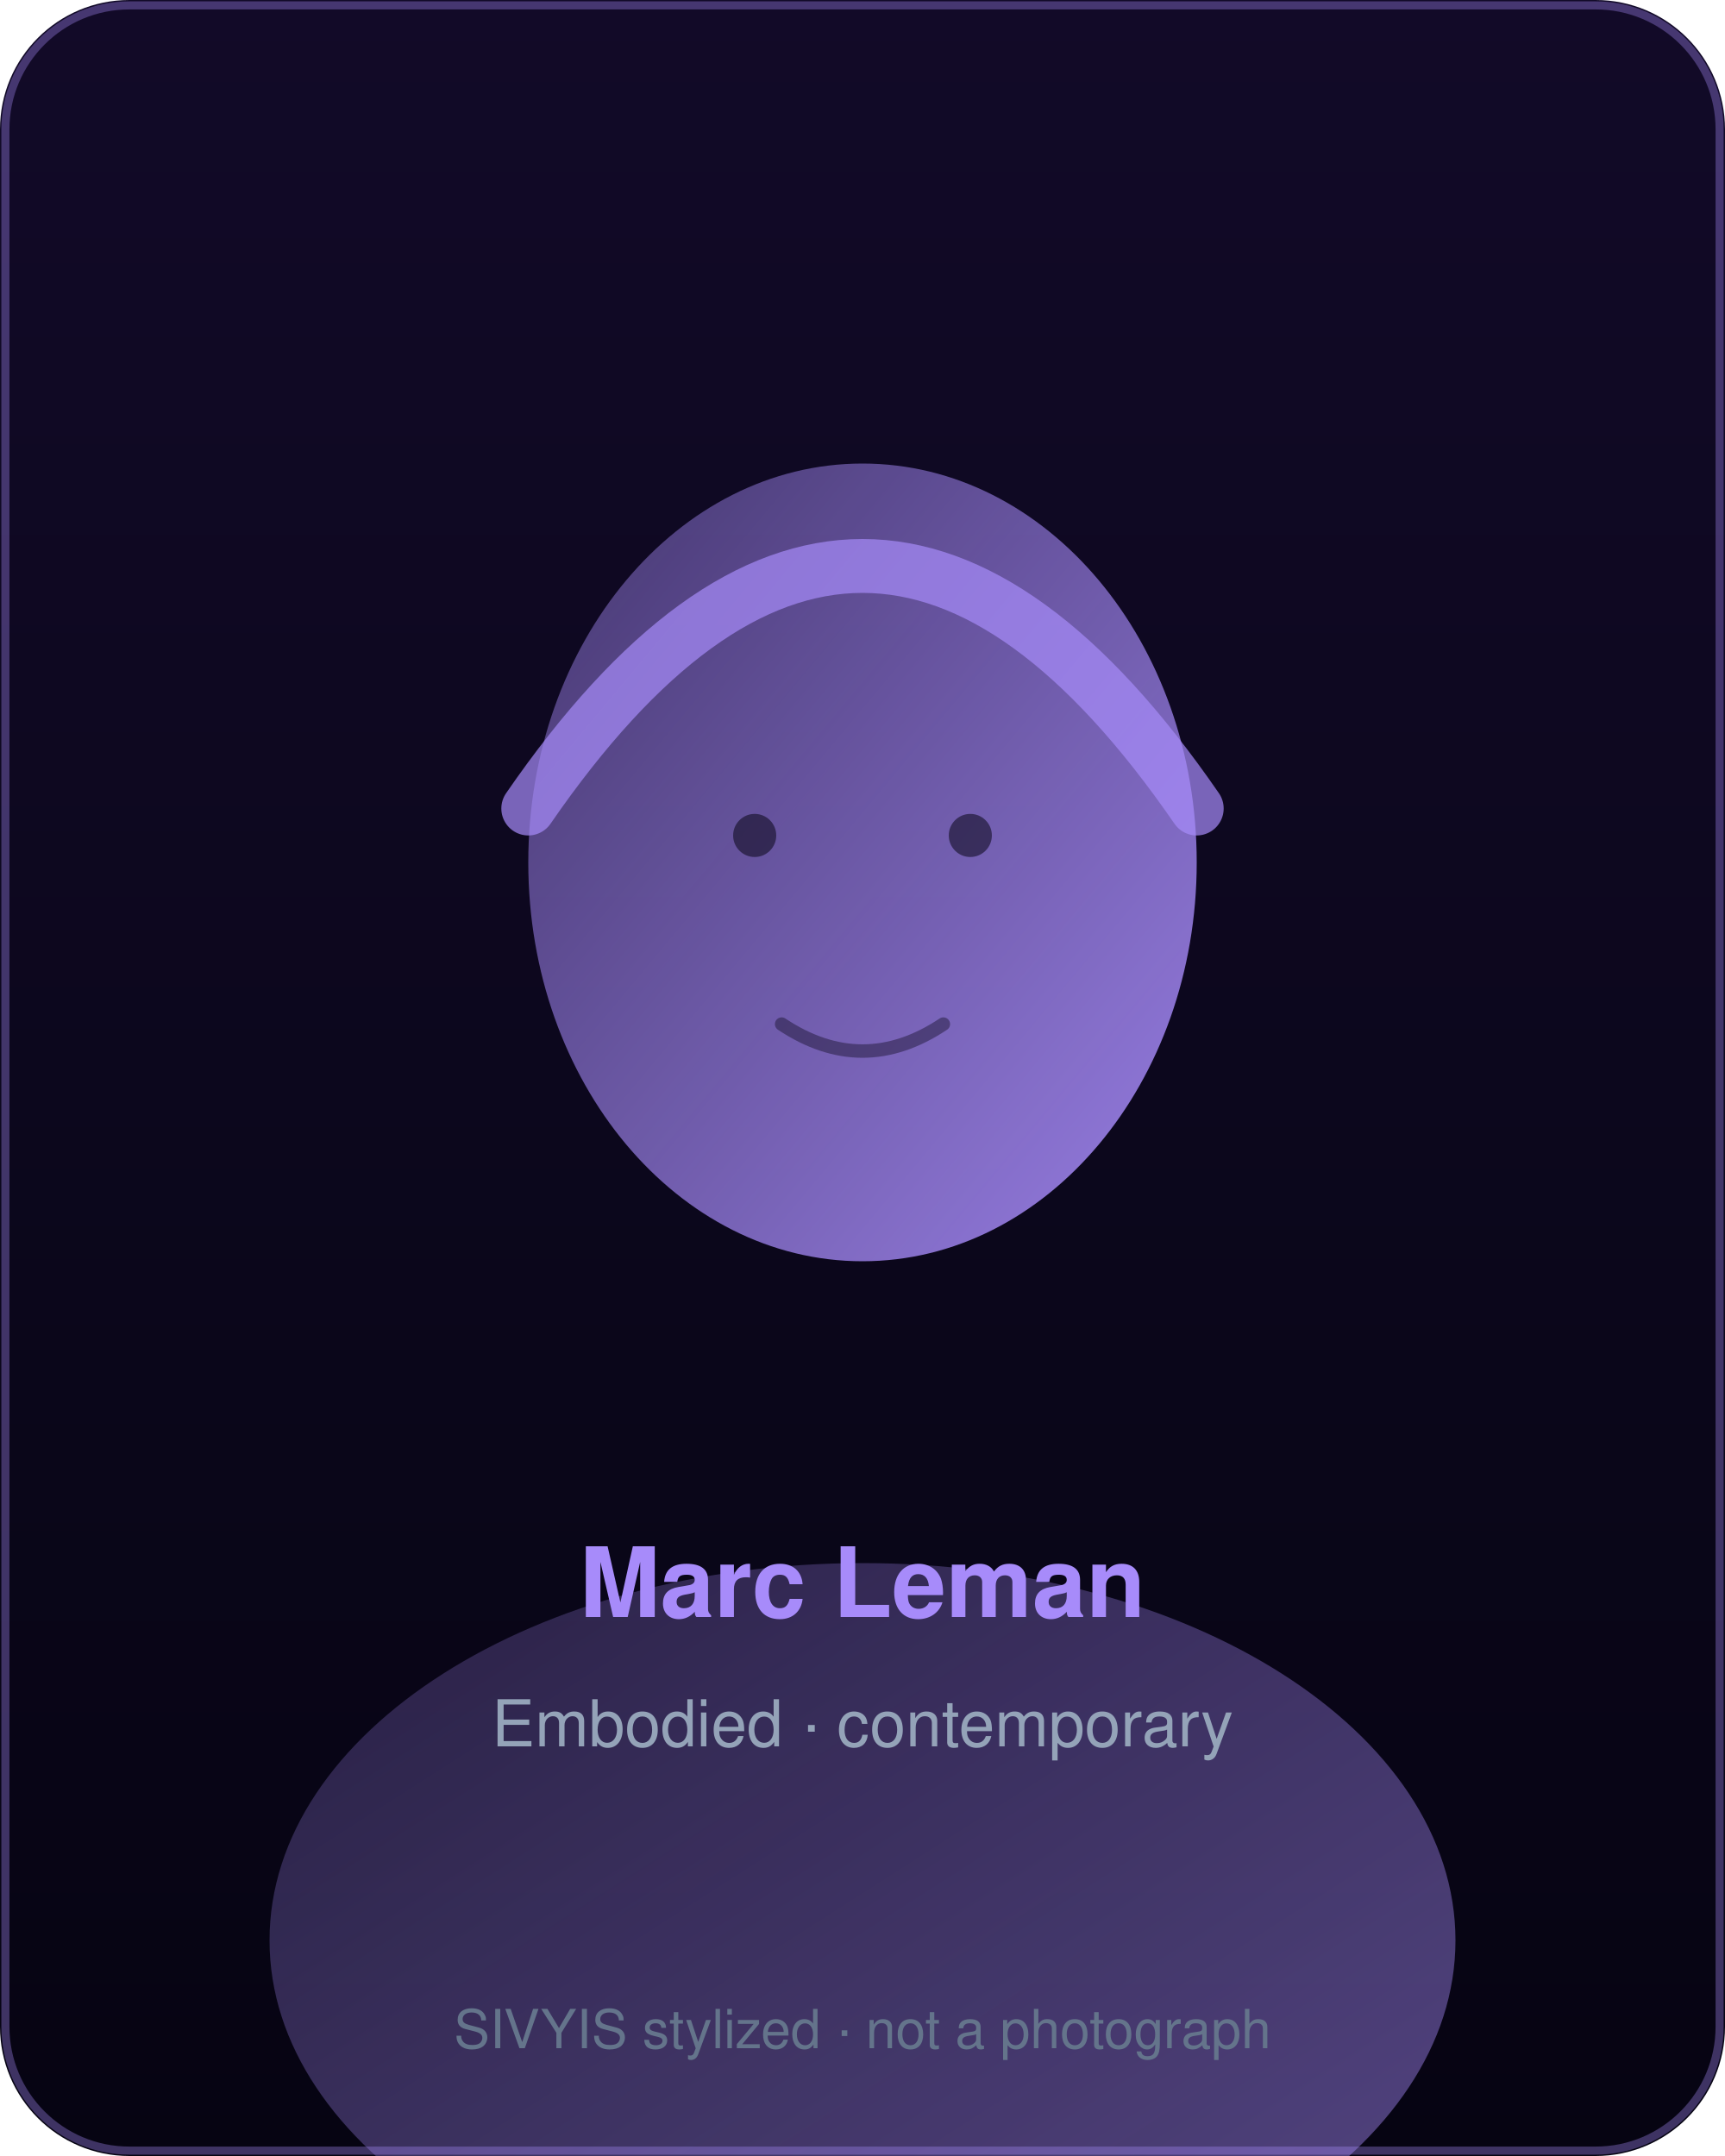
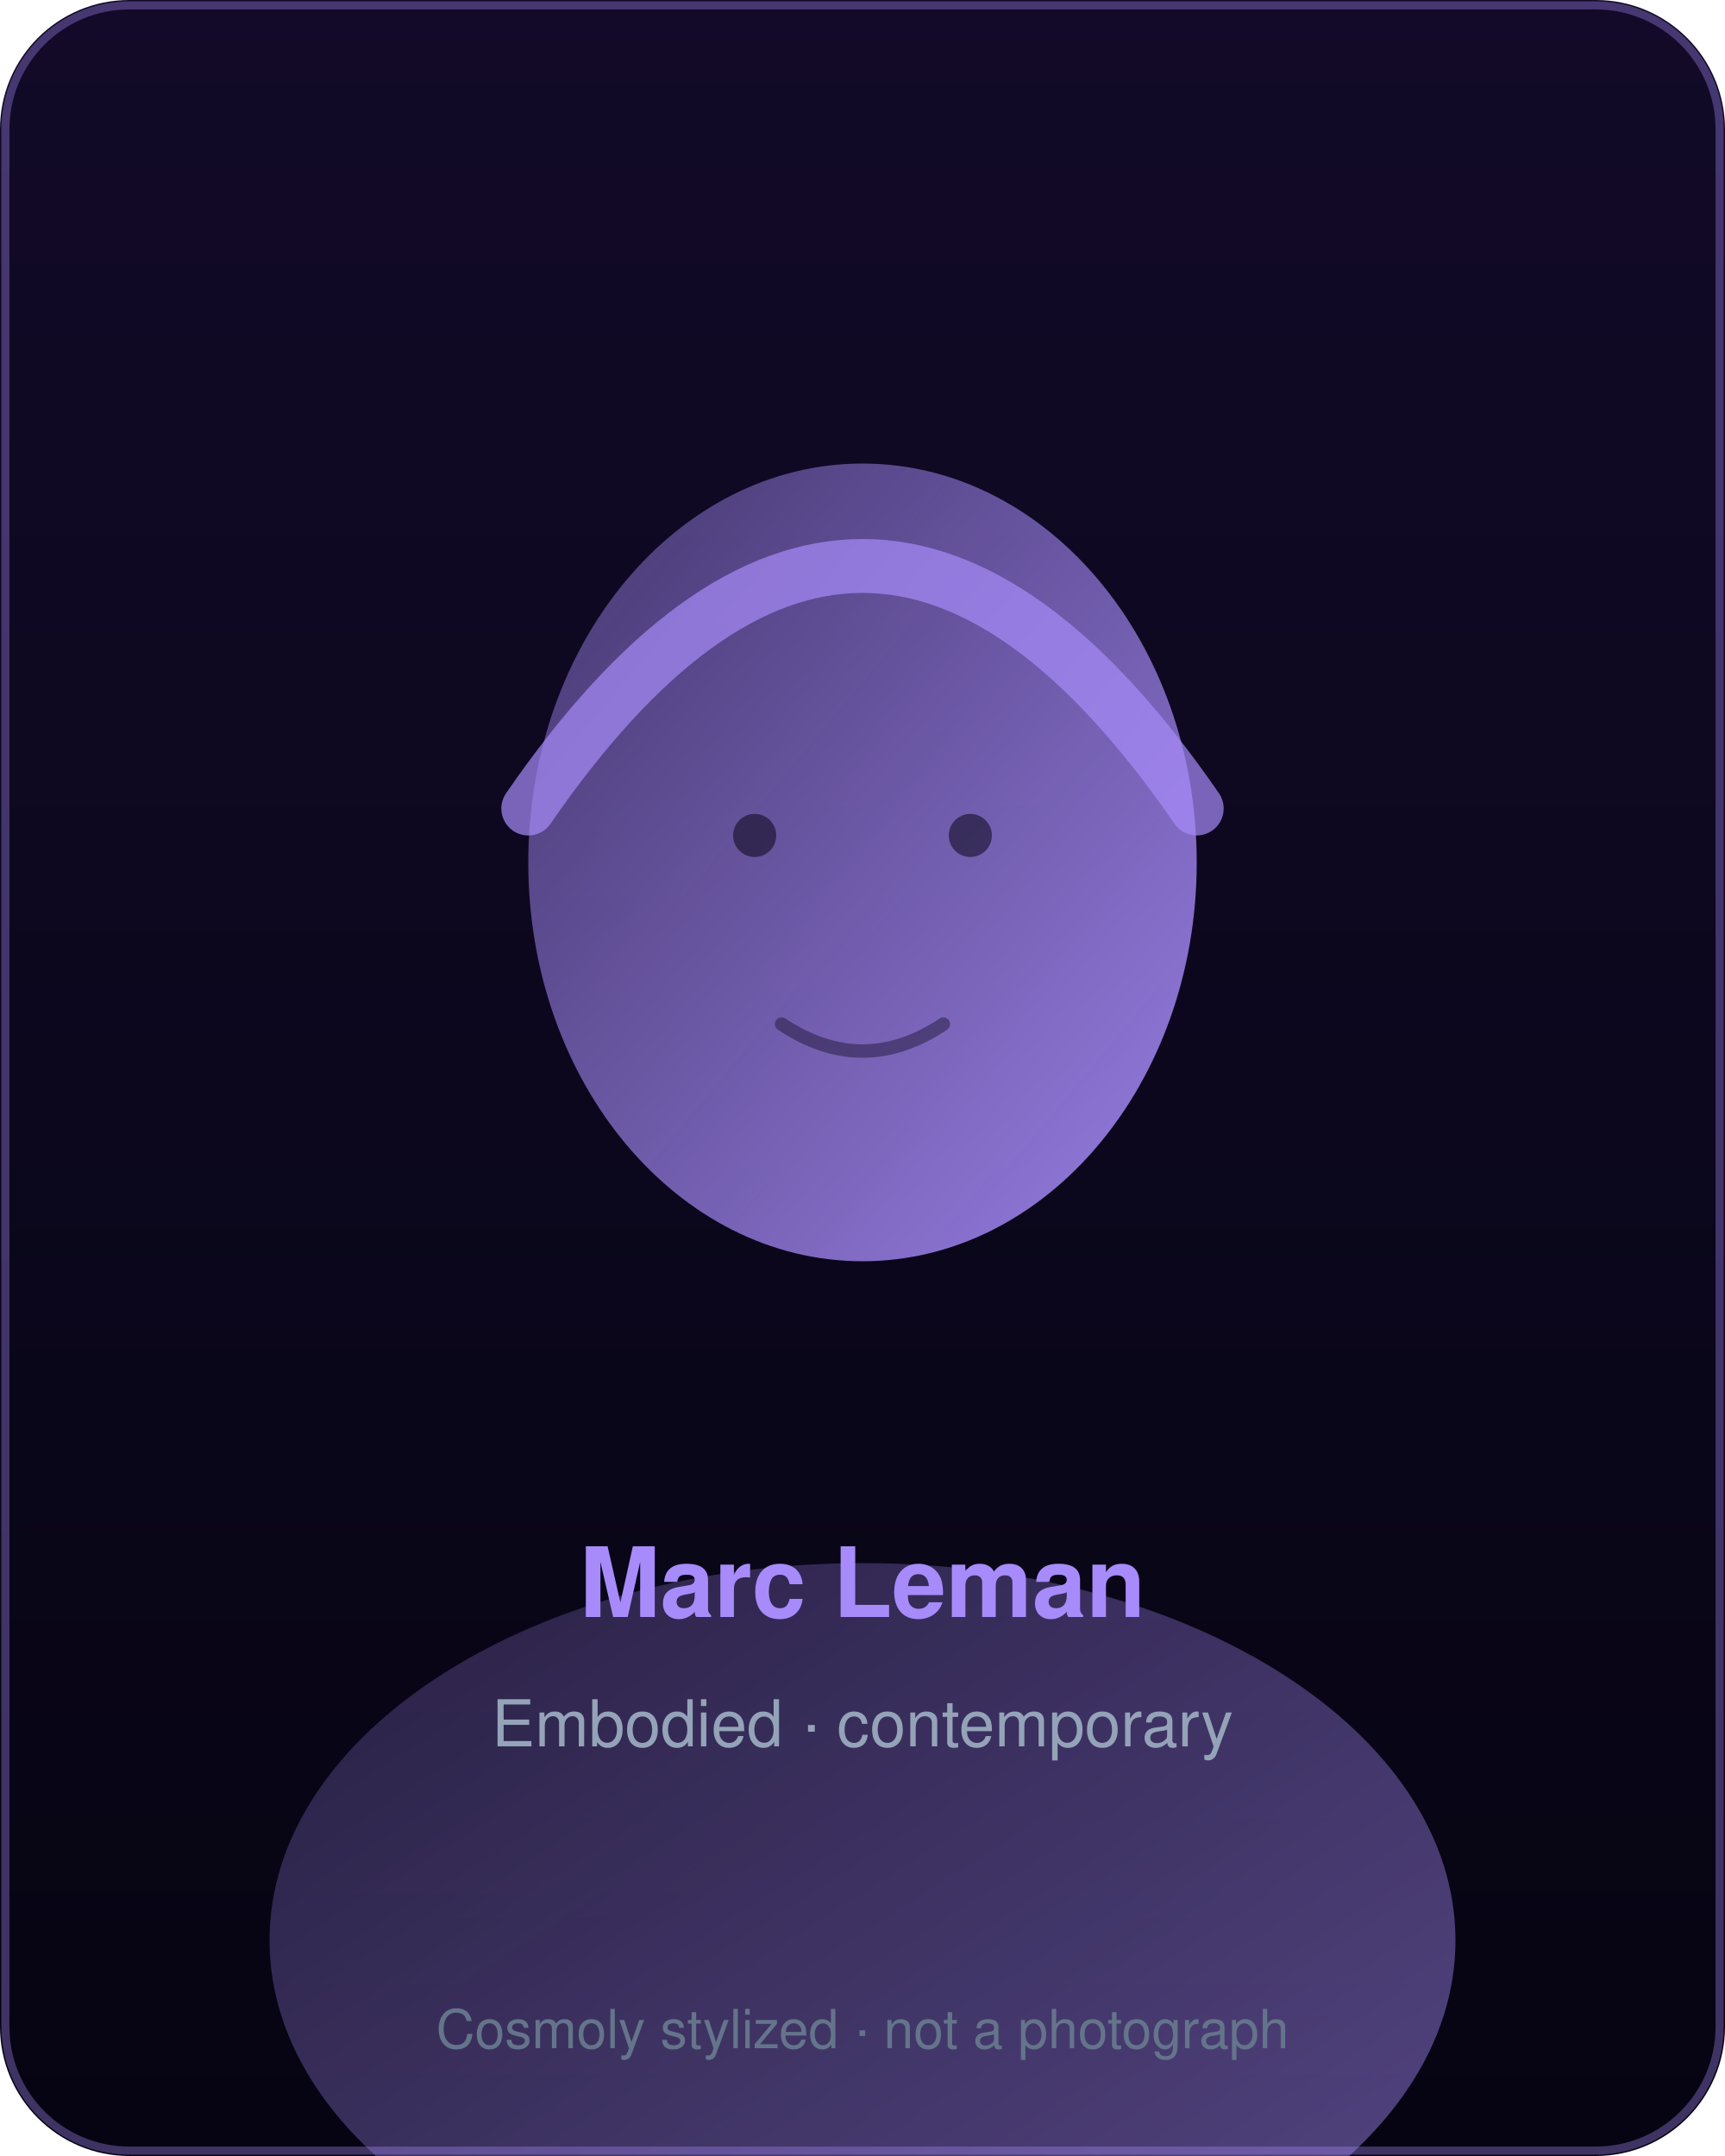
<svg xmlns="http://www.w3.org/2000/svg" viewBox="0 0 320 400" role="img" aria-labelledby="t">
  <defs>
    <linearGradient id="bg" x1="0" y1="0" x2="0" y2="1">
      <stop offset="0%" stop-color="#120a28" />
      <stop offset="100%" stop-color="#060412" />
    </linearGradient>
    <linearGradient id="skin" x1="0" y1="0" x2="1" y2="1">
      <stop offset="0%" stop-color="#a78bfa" stop-opacity="0.35" />
      <stop offset="100%" stop-color="#a78bfa" stop-opacity="0.9" />
    </linearGradient>
  </defs>
  <rect width="320" height="400" rx="24" fill="url(#bg)" />
  <rect x="1" y="1" width="318" height="398" rx="23" fill="none" stroke="#a78bfa" stroke-opacity="0.35" stroke-width="1.5" />
  <ellipse cx="160" cy="360" rx="110" ry="70" fill="url(#skin)" opacity="0.55" />
  <ellipse cx="160" cy="160" rx="62" ry="74" fill="url(#skin)" />
  <path d="M98 150 Q160 60 222 150" fill="none" stroke="#a78bfa" stroke-width="10" stroke-linecap="round" opacity="0.7" />
  <circle cx="140" cy="155" r="4" fill="#0a0618" opacity="0.55" />
  <circle cx="180" cy="155" r="4" fill="#0a0618" opacity="0.55" />
  <path d="M145 190 Q160 200 175 190" fill="none" stroke="#0a0618" stroke-width="2.5" opacity="0.4" stroke-linecap="round" />
  <text x="160" y="300" text-anchor="middle" fill="#a78bfa" font-family="Segoe UI, Helvetica, Arial, sans-serif" font-size="18" font-weight="700">Marc Leman</text>
  <text x="160" y="324" text-anchor="middle" fill="#94a3b8" font-family="Segoe UI, Helvetica, Arial, sans-serif" font-size="12">Embodied · contemporary</text>
-   <text x="160" y="380" text-anchor="middle" fill="#64748b" font-family="Segoe UI, Helvetica, Arial, sans-serif" font-size="10">SIVYIS stylized · not a photograph</text>
+   <text x="160" y="380" text-anchor="middle" fill="#64748b" font-family="Segoe UI, Helvetica, Arial, sans-serif" font-size="10">Cosmoly stylized · not a photograph</text>
</svg>
